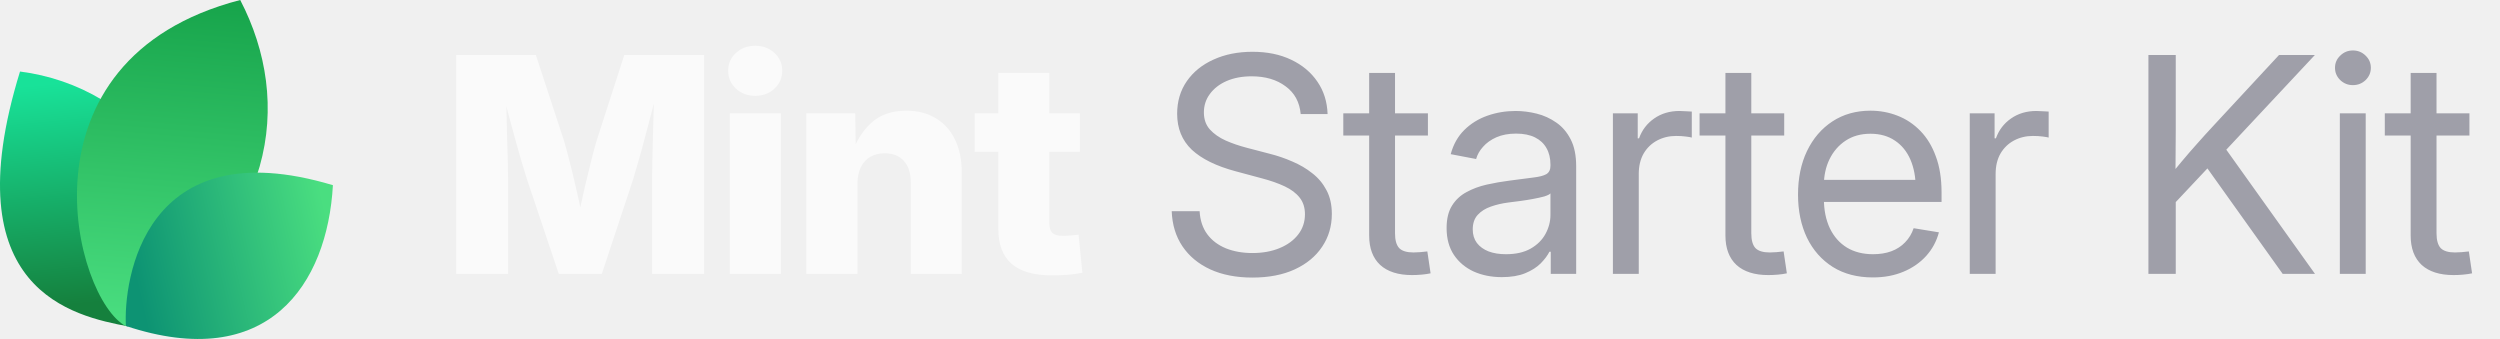
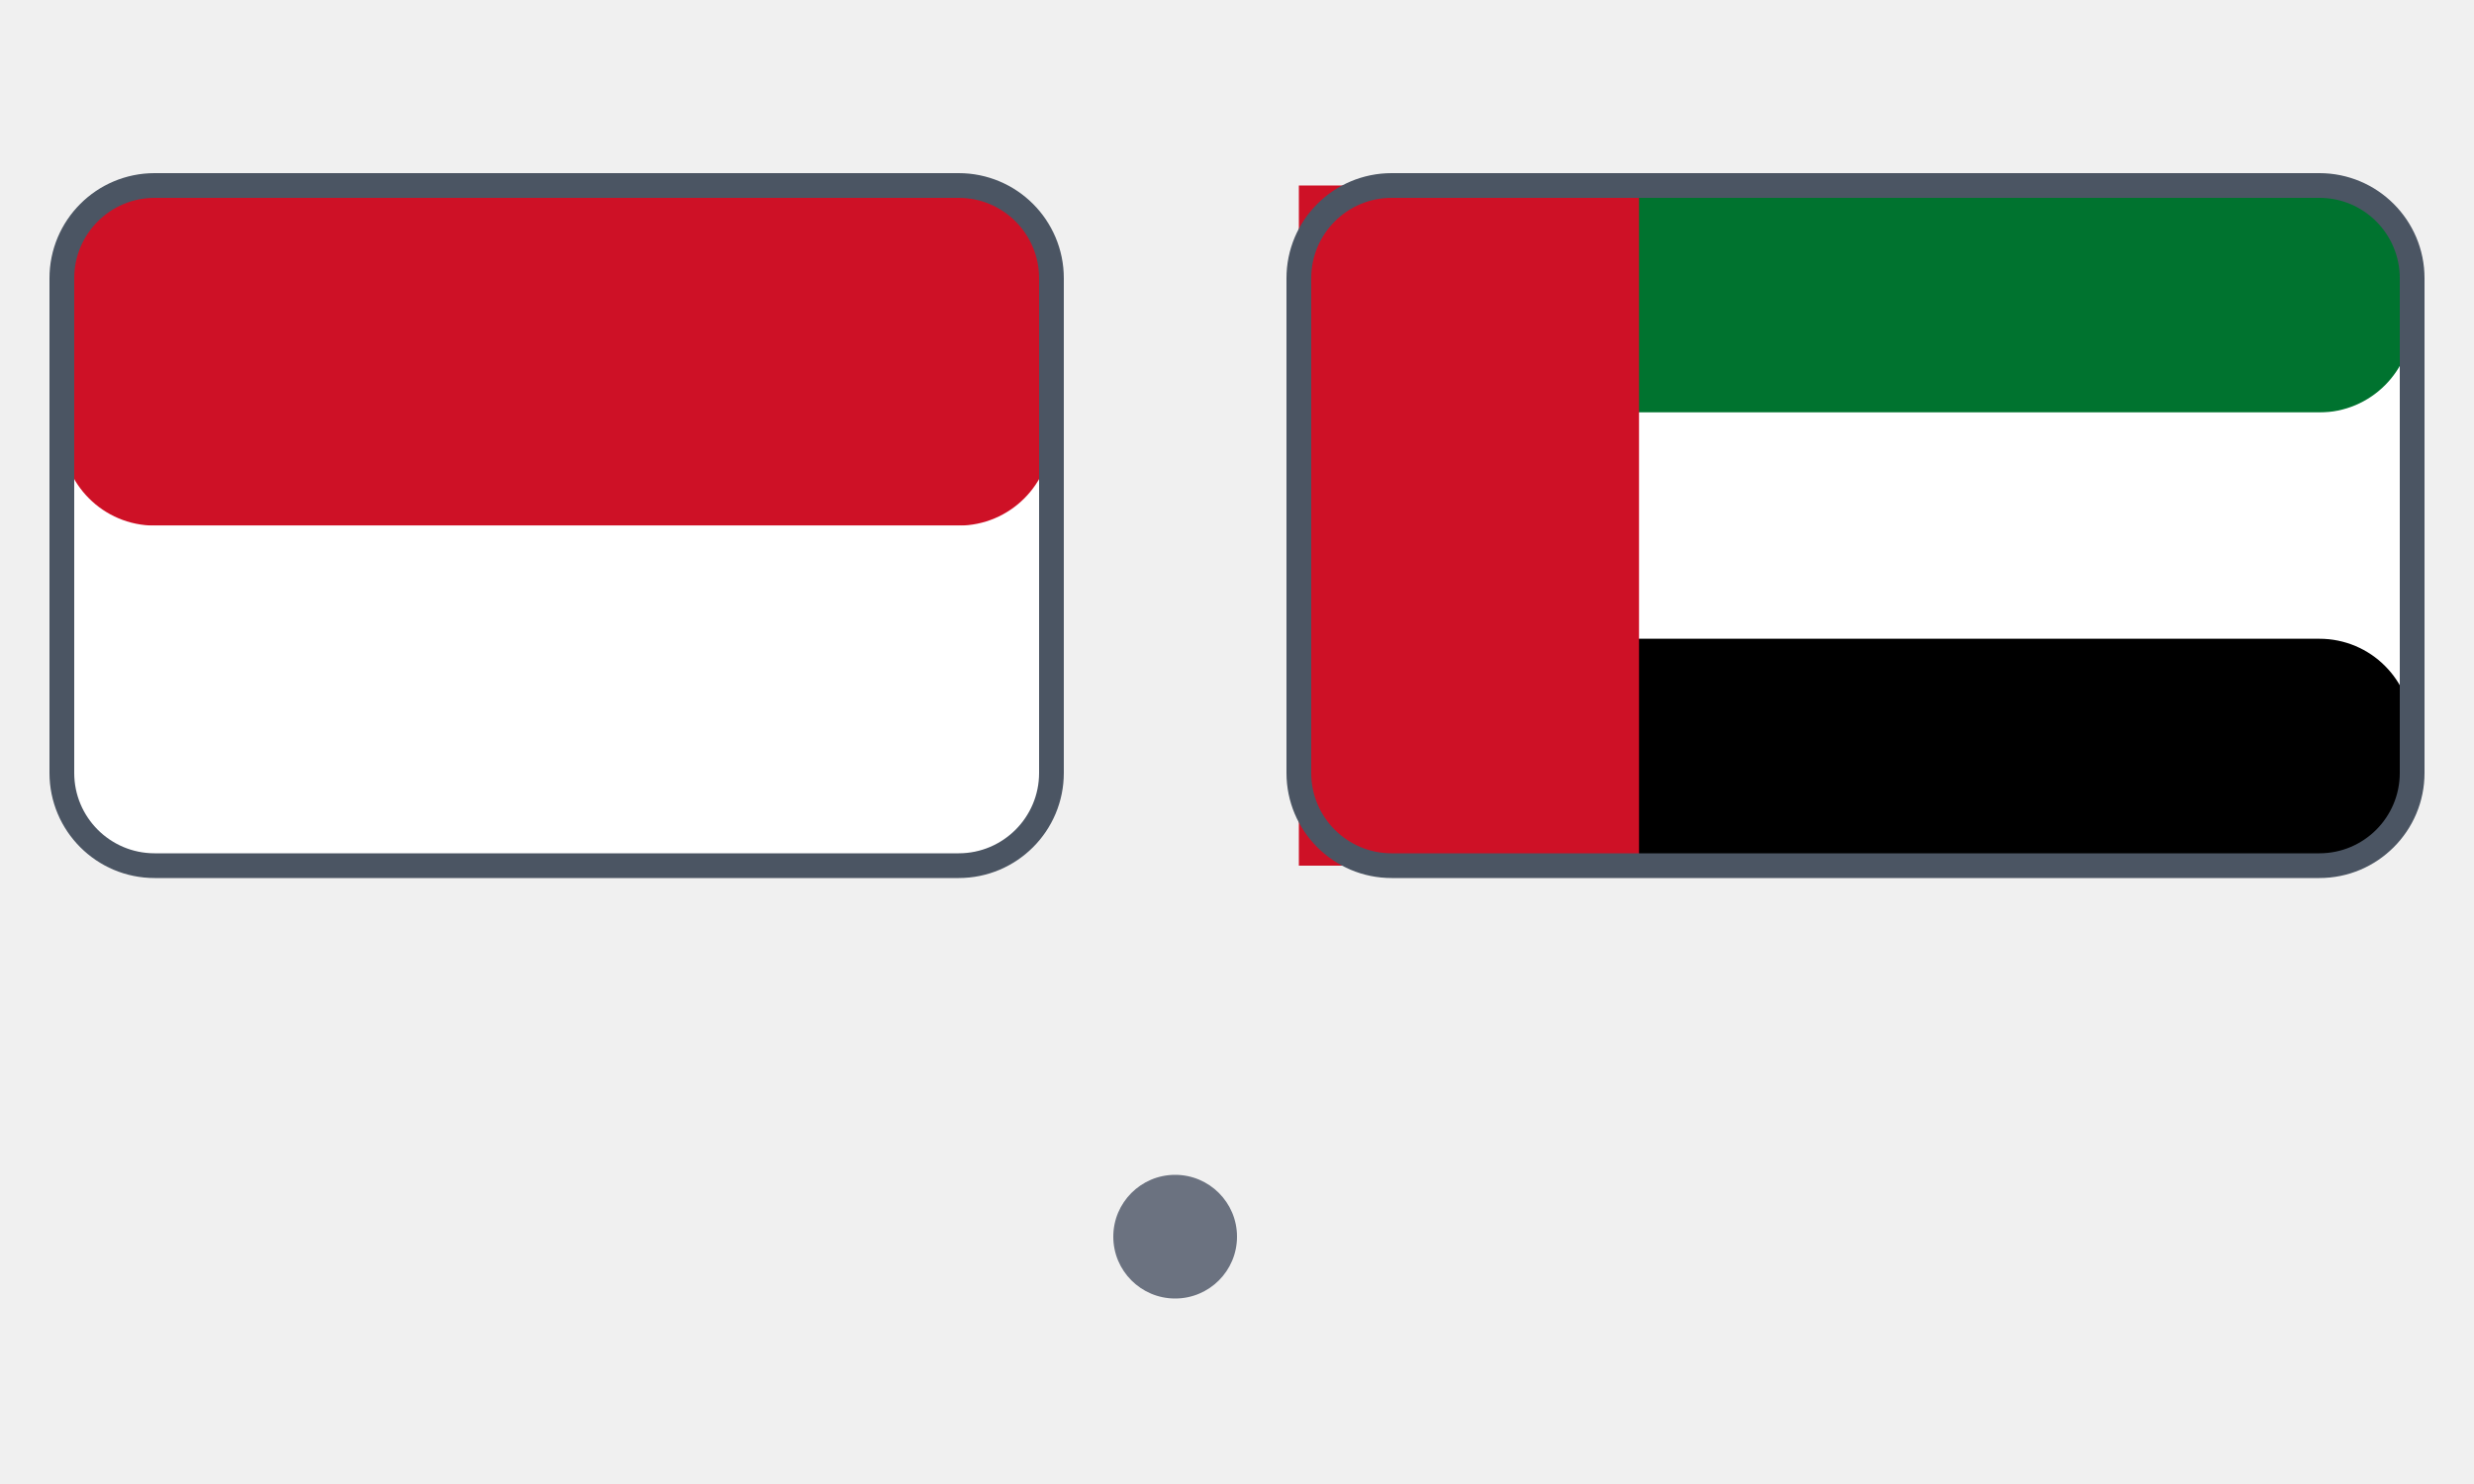
- <svg xmlns="http://www.w3.org/2000/svg" width="177" height="24" viewBox="0 0 177 24" fill="none">
-   <path d="M9.061 23.108C5.268 22.377 -3.391 20.627 1.417 5.064C9.634 6.099 16.973 14.064 9.061 23.108Z" fill="url(#paint0_linear_17557_2145)" />
-   <path d="M8.919 23.094C5.276 21.222 0.784 4.209 17.007 0C20.757 7.193 19.621 16.545 8.919 23.094Z" fill="url(#paint1_linear_17557_2145)" />
-   <path d="M8.914 23.079C8.735 19.882 10.159 9.085 23.57 13.111C23.181 20.123 18.984 26.418 8.914 23.079Z" fill="url(#paint2_linear_17557_2145)" />
-   <path d="M32.301 19.392V3.894H37.938L39.925 9.948C40.036 10.315 40.164 10.787 40.31 11.362C40.462 11.938 40.611 12.552 40.757 13.204C40.91 13.855 41.048 14.483 41.173 15.086C41.305 15.682 41.412 16.192 41.495 16.615H40.695C40.771 16.192 40.871 15.682 40.996 15.086C41.128 14.49 41.267 13.866 41.412 13.214C41.565 12.562 41.714 11.948 41.86 11.373C42.005 10.79 42.133 10.315 42.244 9.948L44.2 3.894H49.848V19.392H46.166V12.704C46.166 12.357 46.173 11.917 46.187 11.383C46.2 10.849 46.214 10.27 46.228 9.646C46.249 9.022 46.266 8.391 46.28 7.753C46.301 7.115 46.311 6.519 46.311 5.964H46.623C46.485 6.561 46.332 7.181 46.166 7.826C45.999 8.471 45.833 9.102 45.666 9.719C45.507 10.336 45.351 10.901 45.198 11.414C45.053 11.928 44.928 12.357 44.824 12.704L42.608 19.392H39.561L37.314 12.704C37.203 12.357 37.072 11.928 36.919 11.414C36.773 10.901 36.614 10.34 36.441 9.729C36.274 9.112 36.104 8.481 35.931 7.836C35.764 7.192 35.608 6.567 35.463 5.964H35.827C35.834 6.512 35.844 7.105 35.858 7.743C35.872 8.374 35.886 9.005 35.9 9.636C35.92 10.26 35.938 10.839 35.952 11.373C35.965 11.907 35.972 12.351 35.972 12.704V19.392H32.301ZM51.668 19.392V8.024H55.288V19.392H51.668ZM53.468 6.786C52.927 6.786 52.473 6.616 52.105 6.276C51.738 5.93 51.554 5.507 51.554 5.007C51.554 4.508 51.738 4.088 52.105 3.749C52.473 3.409 52.927 3.239 53.468 3.239C54.009 3.239 54.463 3.409 54.83 3.749C55.198 4.082 55.382 4.501 55.382 5.007C55.382 5.507 55.198 5.93 54.83 6.276C54.463 6.616 54.009 6.786 53.468 6.786ZM60.708 13.027V19.392H57.088V8.024H60.551L60.593 10.967H60.281C60.593 10.024 61.061 9.268 61.685 8.7C62.309 8.124 63.138 7.836 64.171 7.836C64.975 7.836 65.672 8.017 66.262 8.377C66.851 8.731 67.302 9.234 67.614 9.885C67.933 10.537 68.092 11.307 68.092 12.194V19.392H64.483V12.912C64.483 12.26 64.32 11.754 63.994 11.394C63.675 11.033 63.221 10.853 62.632 10.853C62.25 10.853 61.914 10.936 61.623 11.102C61.332 11.269 61.106 11.515 60.947 11.841C60.787 12.16 60.708 12.555 60.708 13.027ZM76.456 8.024V10.749H69.008V8.024H76.456ZM70.683 5.163H74.292V15.783C74.292 16.102 74.361 16.334 74.5 16.48C74.646 16.625 74.899 16.698 75.259 16.698C75.405 16.698 75.596 16.688 75.831 16.667C76.074 16.646 76.251 16.629 76.362 16.615L76.632 19.309C76.313 19.378 75.963 19.427 75.582 19.455C75.207 19.482 74.836 19.496 74.469 19.496C73.2 19.496 72.25 19.222 71.619 18.674C70.995 18.127 70.683 17.308 70.683 16.22V5.163Z" fill="#FAFAFA" />
-   <path d="M88.667 19.652C87.523 19.652 86.528 19.458 85.682 19.07C84.843 18.681 84.188 18.137 83.716 17.437C83.245 16.736 82.992 15.908 82.957 14.951H84.933C84.968 15.596 85.148 16.14 85.474 16.584C85.8 17.021 86.24 17.354 86.795 17.582C87.35 17.804 87.974 17.915 88.667 17.915C89.388 17.915 90.026 17.801 90.581 17.572C91.143 17.343 91.583 17.024 91.902 16.615C92.228 16.199 92.391 15.717 92.391 15.169C92.391 14.698 92.266 14.306 92.017 13.994C91.767 13.675 91.413 13.408 90.956 13.193C90.498 12.978 89.954 12.787 89.323 12.621L87.502 12.132C86.123 11.765 85.082 11.255 84.382 10.603C83.689 9.944 83.342 9.095 83.342 8.055C83.342 7.174 83.571 6.404 84.028 5.746C84.486 5.087 85.117 4.577 85.921 4.217C86.726 3.849 87.645 3.666 88.678 3.666C89.718 3.666 90.63 3.853 91.413 4.227C92.204 4.602 92.824 5.122 93.275 5.787C93.726 6.446 93.965 7.209 93.993 8.076H92.089C92.013 7.23 91.656 6.574 91.018 6.11C90.387 5.638 89.586 5.403 88.615 5.403C87.95 5.403 87.36 5.513 86.847 5.735C86.341 5.957 85.946 6.262 85.661 6.651C85.377 7.032 85.235 7.469 85.235 7.961C85.235 8.447 85.377 8.849 85.661 9.168C85.946 9.48 86.317 9.74 86.774 9.948C87.232 10.149 87.724 10.319 88.251 10.457L89.884 10.884C90.439 11.023 90.977 11.206 91.496 11.435C92.023 11.657 92.495 11.934 92.911 12.267C93.334 12.593 93.67 12.995 93.92 13.474C94.17 13.945 94.294 14.504 94.294 15.149C94.294 16.015 94.066 16.788 93.608 17.468C93.157 18.148 92.512 18.681 91.673 19.07C90.834 19.458 89.832 19.652 88.667 19.652ZM101.097 8.024V9.594H95.106V8.024H101.097ZM96.937 5.163H98.767V16.521C98.767 17 98.865 17.347 99.059 17.562C99.26 17.77 99.6 17.874 100.078 17.874C100.21 17.874 100.366 17.867 100.546 17.853C100.733 17.832 100.903 17.815 101.056 17.801L101.285 19.351C101.097 19.392 100.886 19.423 100.65 19.444C100.414 19.465 100.189 19.475 99.974 19.475C98.996 19.475 98.244 19.236 97.717 18.758C97.197 18.272 96.937 17.579 96.937 16.677V5.163ZM106.33 19.621C105.595 19.621 104.932 19.489 104.343 19.226C103.754 18.955 103.285 18.564 102.939 18.05C102.592 17.53 102.419 16.896 102.419 16.147C102.419 15.495 102.547 14.965 102.804 14.556C103.06 14.146 103.403 13.828 103.833 13.599C104.263 13.363 104.742 13.186 105.269 13.068C105.796 12.95 106.333 12.857 106.881 12.787C107.574 12.69 108.132 12.617 108.555 12.569C108.978 12.52 109.287 12.441 109.481 12.33C109.675 12.212 109.772 12.014 109.772 11.737V11.654C109.772 11.203 109.679 10.815 109.492 10.489C109.311 10.163 109.041 9.91 108.68 9.729C108.32 9.549 107.872 9.459 107.338 9.459C106.805 9.459 106.34 9.546 105.945 9.719C105.556 9.892 105.241 10.118 104.998 10.395C104.755 10.665 104.593 10.953 104.509 11.258L102.71 10.915C102.897 10.222 103.22 9.65 103.677 9.199C104.135 8.748 104.679 8.412 105.31 8.19C105.941 7.968 106.607 7.857 107.307 7.857C107.8 7.857 108.295 7.92 108.795 8.044C109.301 8.169 109.765 8.381 110.188 8.679C110.611 8.97 110.951 9.369 111.208 9.875C111.464 10.374 111.593 11.005 111.593 11.768V19.392H109.793V17.822H109.7C109.568 18.085 109.363 18.359 109.086 18.643C108.809 18.921 108.444 19.153 107.994 19.34C107.543 19.527 106.988 19.621 106.33 19.621ZM106.621 17.998C107.321 17.998 107.904 17.867 108.368 17.603C108.84 17.333 109.19 16.986 109.419 16.563C109.654 16.133 109.772 15.682 109.772 15.211V13.692C109.703 13.769 109.554 13.841 109.325 13.911C109.096 13.973 108.829 14.032 108.524 14.088C108.226 14.143 107.921 14.192 107.609 14.233C107.304 14.275 107.033 14.309 106.798 14.337C106.354 14.393 105.938 14.49 105.549 14.628C105.168 14.76 104.86 14.954 104.624 15.211C104.388 15.467 104.27 15.811 104.27 16.241C104.27 16.615 104.367 16.934 104.561 17.198C104.762 17.461 105.04 17.662 105.393 17.801C105.747 17.933 106.156 17.998 106.621 17.998ZM114.193 19.392V8.024H115.951V9.792H116.045C116.253 9.209 116.61 8.741 117.116 8.388C117.622 8.034 118.219 7.857 118.905 7.857C119.058 7.857 119.217 7.864 119.384 7.878C119.55 7.885 119.682 7.892 119.779 7.899V9.74C119.716 9.719 119.578 9.695 119.363 9.667C119.155 9.639 118.922 9.625 118.666 9.625C118.174 9.625 117.726 9.733 117.324 9.948C116.922 10.163 116.603 10.471 116.367 10.874C116.138 11.276 116.024 11.758 116.024 12.319V19.392H114.193ZM126.322 8.024V9.594H120.33V8.024H126.322ZM122.161 5.163H123.992V16.521C123.992 17 124.089 17.347 124.283 17.562C124.484 17.77 124.824 17.874 125.302 17.874C125.434 17.874 125.59 17.867 125.77 17.853C125.958 17.832 126.127 17.815 126.28 17.801L126.509 19.351C126.322 19.392 126.11 19.423 125.874 19.444C125.639 19.465 125.413 19.475 125.198 19.475C124.221 19.475 123.468 19.236 122.941 18.758C122.421 18.272 122.161 17.579 122.161 16.677V5.163ZM132.604 19.642C131.502 19.642 130.555 19.396 129.765 18.903C128.974 18.404 128.364 17.714 127.934 16.834C127.511 15.946 127.3 14.927 127.3 13.775C127.3 12.611 127.511 11.584 127.934 10.697C128.364 9.802 128.964 9.102 129.734 8.596C130.51 8.089 131.408 7.836 132.428 7.836C133.1 7.836 133.738 7.954 134.341 8.19C134.952 8.426 135.489 8.783 135.954 9.261C136.425 9.74 136.793 10.343 137.056 11.071C137.327 11.792 137.462 12.645 137.462 13.63V14.296H128.433V12.735H136.463L135.631 13.297C135.631 12.541 135.506 11.876 135.257 11.3C135.007 10.725 134.643 10.277 134.165 9.958C133.686 9.632 133.107 9.469 132.428 9.469C131.748 9.469 131.162 9.632 130.67 9.958C130.177 10.284 129.796 10.725 129.526 11.279C129.262 11.827 129.13 12.441 129.13 13.12V14.046C129.13 14.864 129.273 15.572 129.557 16.168C129.841 16.757 130.243 17.211 130.763 17.53C131.283 17.842 131.901 17.998 132.615 17.998C133.093 17.998 133.523 17.929 133.905 17.79C134.293 17.645 134.619 17.433 134.882 17.156C135.153 16.879 135.354 16.546 135.486 16.157L137.275 16.449C137.108 17.08 136.81 17.634 136.38 18.113C135.95 18.591 135.413 18.966 134.768 19.236C134.123 19.507 133.402 19.642 132.604 19.642ZM139.459 19.392V8.024H141.217V9.792H141.311C141.519 9.209 141.876 8.741 142.382 8.388C142.888 8.034 143.485 7.857 144.171 7.857C144.324 7.857 144.483 7.864 144.649 7.878C144.816 7.885 144.948 7.892 145.045 7.899V9.74C144.982 9.719 144.844 9.695 144.629 9.667C144.421 9.639 144.188 9.625 143.932 9.625C143.439 9.625 142.992 9.733 142.59 9.948C142.188 10.163 141.869 10.471 141.633 10.874C141.404 11.276 141.29 11.758 141.29 12.319V19.392H139.459ZM153.429 14.961V12.715C153.783 12.257 154.136 11.82 154.49 11.404C154.844 10.981 155.204 10.565 155.572 10.156C155.939 9.74 156.314 9.327 156.695 8.918L161.355 3.894H163.893L157.277 10.967H157.184L153.429 14.961ZM152.108 19.392V3.894H154.043V9.241L154.022 12.559L154.043 13.505V19.392H152.108ZM161.615 19.392L155.967 11.477L157.173 9.969L163.903 19.392H161.615ZM165.661 19.392V8.024H167.492V19.392H165.661ZM166.587 6.027C166.24 6.027 165.942 5.909 165.692 5.673C165.443 5.43 165.318 5.139 165.318 4.799C165.318 4.459 165.443 4.172 165.692 3.936C165.942 3.693 166.24 3.572 166.587 3.572C166.934 3.572 167.232 3.693 167.482 3.936C167.731 4.172 167.856 4.459 167.856 4.799C167.856 5.139 167.731 5.43 167.482 5.673C167.232 5.909 166.934 6.027 166.587 6.027ZM174.836 8.024V9.594H168.844V8.024H174.836ZM170.675 5.163H172.506V16.521C172.506 17 172.603 17.347 172.797 17.562C172.998 17.77 173.338 17.874 173.816 17.874C173.948 17.874 174.104 17.867 174.284 17.853C174.472 17.832 174.641 17.815 174.794 17.801L175.023 19.351C174.836 19.392 174.624 19.423 174.388 19.444C174.153 19.465 173.927 19.475 173.712 19.475C172.735 19.475 171.982 19.236 171.455 18.758C170.935 18.272 170.675 17.579 170.675 16.677V5.163Z" fill="#9F9FA9" />
-   <defs>
-     <linearGradient id="paint0_linear_17557_2145" x1="3.776" y1="5.916" x2="5.232" y2="21.559" gradientUnits="userSpaceOnUse">
-       <stop stop-color="#18E299" />
-       <stop offset="1" stop-color="#15803D" />
-     </linearGradient>
-     <linearGradient id="paint1_linear_17557_2145" x1="12.171" y1="-0.718" x2="10.19" y2="22.983" gradientUnits="userSpaceOnUse">
-       <stop stop-color="#16A34A" />
-       <stop offset="1" stop-color="#4ADE80" />
-     </linearGradient>
-     <linearGradient id="paint2_linear_17557_2145" x1="23.133" y1="15.353" x2="9.338" y2="18.52" gradientUnits="userSpaceOnUse">
-       <stop stop-color="#4ADE80" />
-       <stop offset="1" stop-color="#0D9373" />
-     </linearGradient>
-   </defs>
+ <svg xmlns="http://www.w3.org/2000/svg" viewBox="0 0 40 24" width="40" height="24">
+   <rect x="1" y="3" width="16" height="11" rx="1.5" fill="#FFFFFF" />
+   <rect x="1" y="3" width="16" height="5.5" rx="1.5" fill="#CE1126" />
+   <rect x="1" y="8.5" width="16" height="5.5" rx="1.5" fill="#FFFFFF" />
+   <rect x="1" y="3" width="16" height="11" rx="1.5" fill="none" stroke="#4B5563" stroke-width="0.4" />
+   <rect x="21" y="3" width="18" height="11" rx="1.5" fill="#FFFFFF" />
+   <rect x="21" y="3" width="18" height="3.67" rx="1.5" fill="#00732F" />
+   <rect x="21" y="6.67" width="18" height="3.66" fill="#FFFFFF" />
+   <rect x="21" y="10.33" width="18" height="3.67" rx="1.5" fill="#000000" />
+   <rect x="21" y="3" width="5.5" height="11" fill="#CE1126" />
+   <rect x="21" y="3" width="18" height="11" rx="1.5" fill="none" stroke="#4B5563" stroke-width="0.4" />
+   <circle cx="19" cy="20" r="1" fill="#6B7280" />
</svg>
